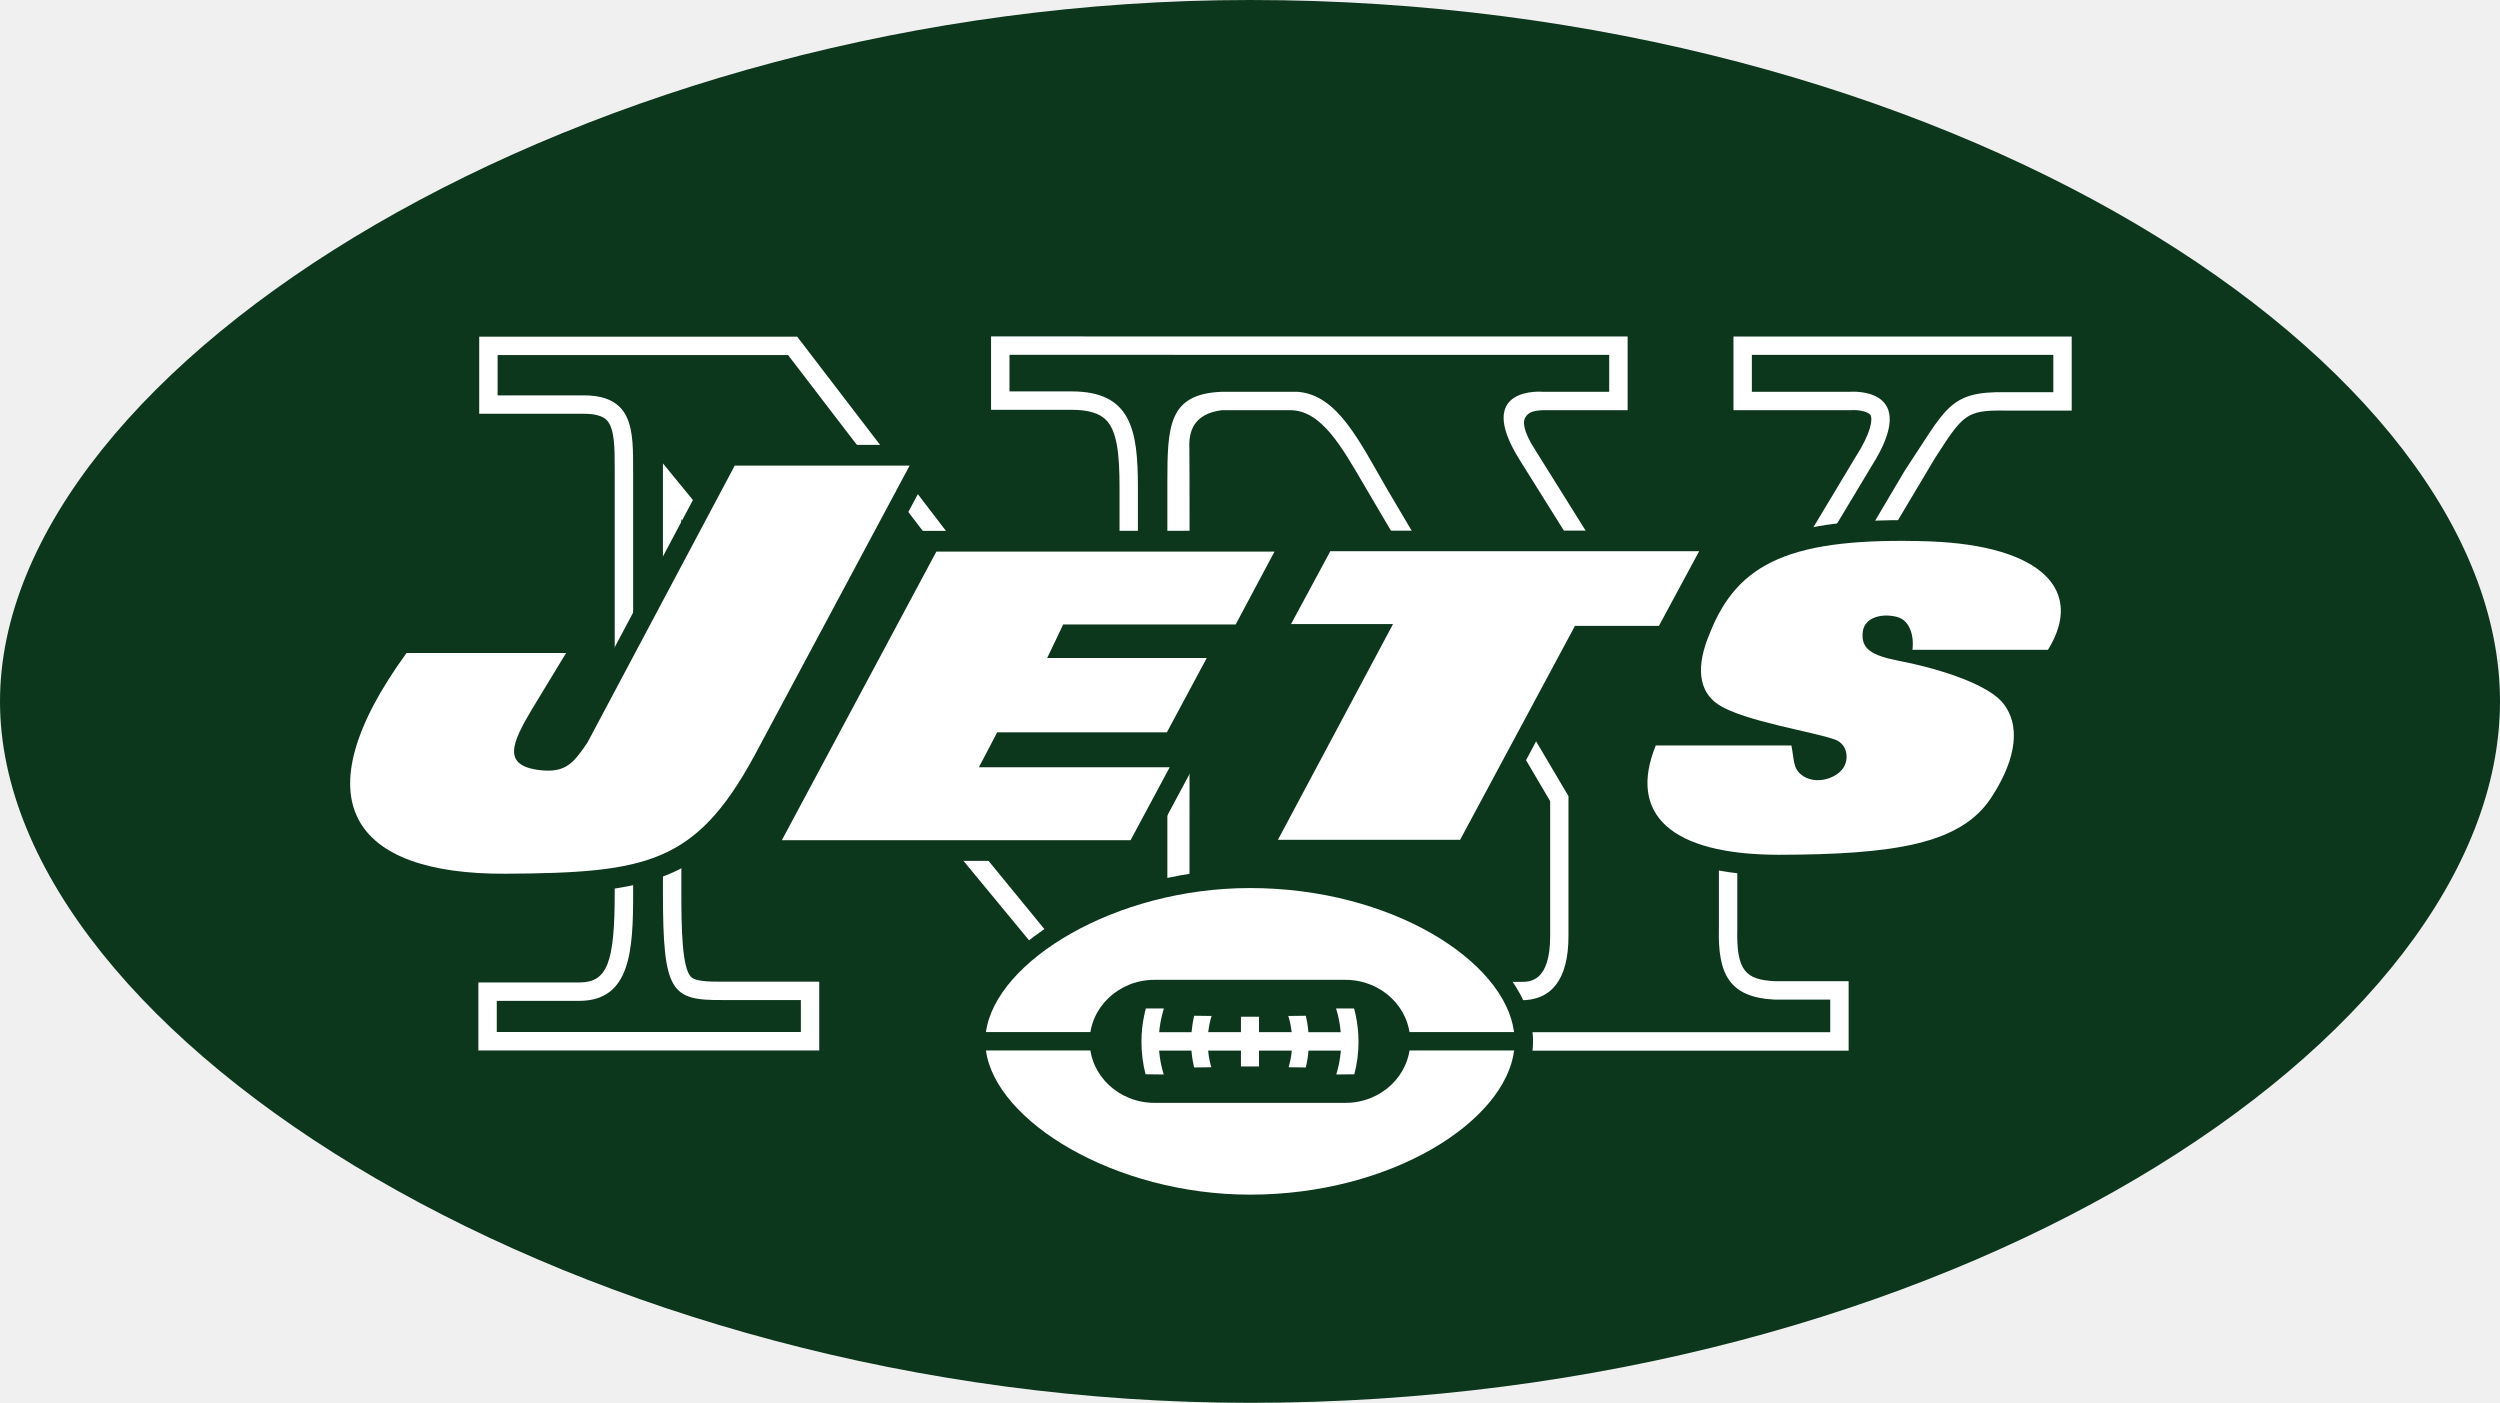
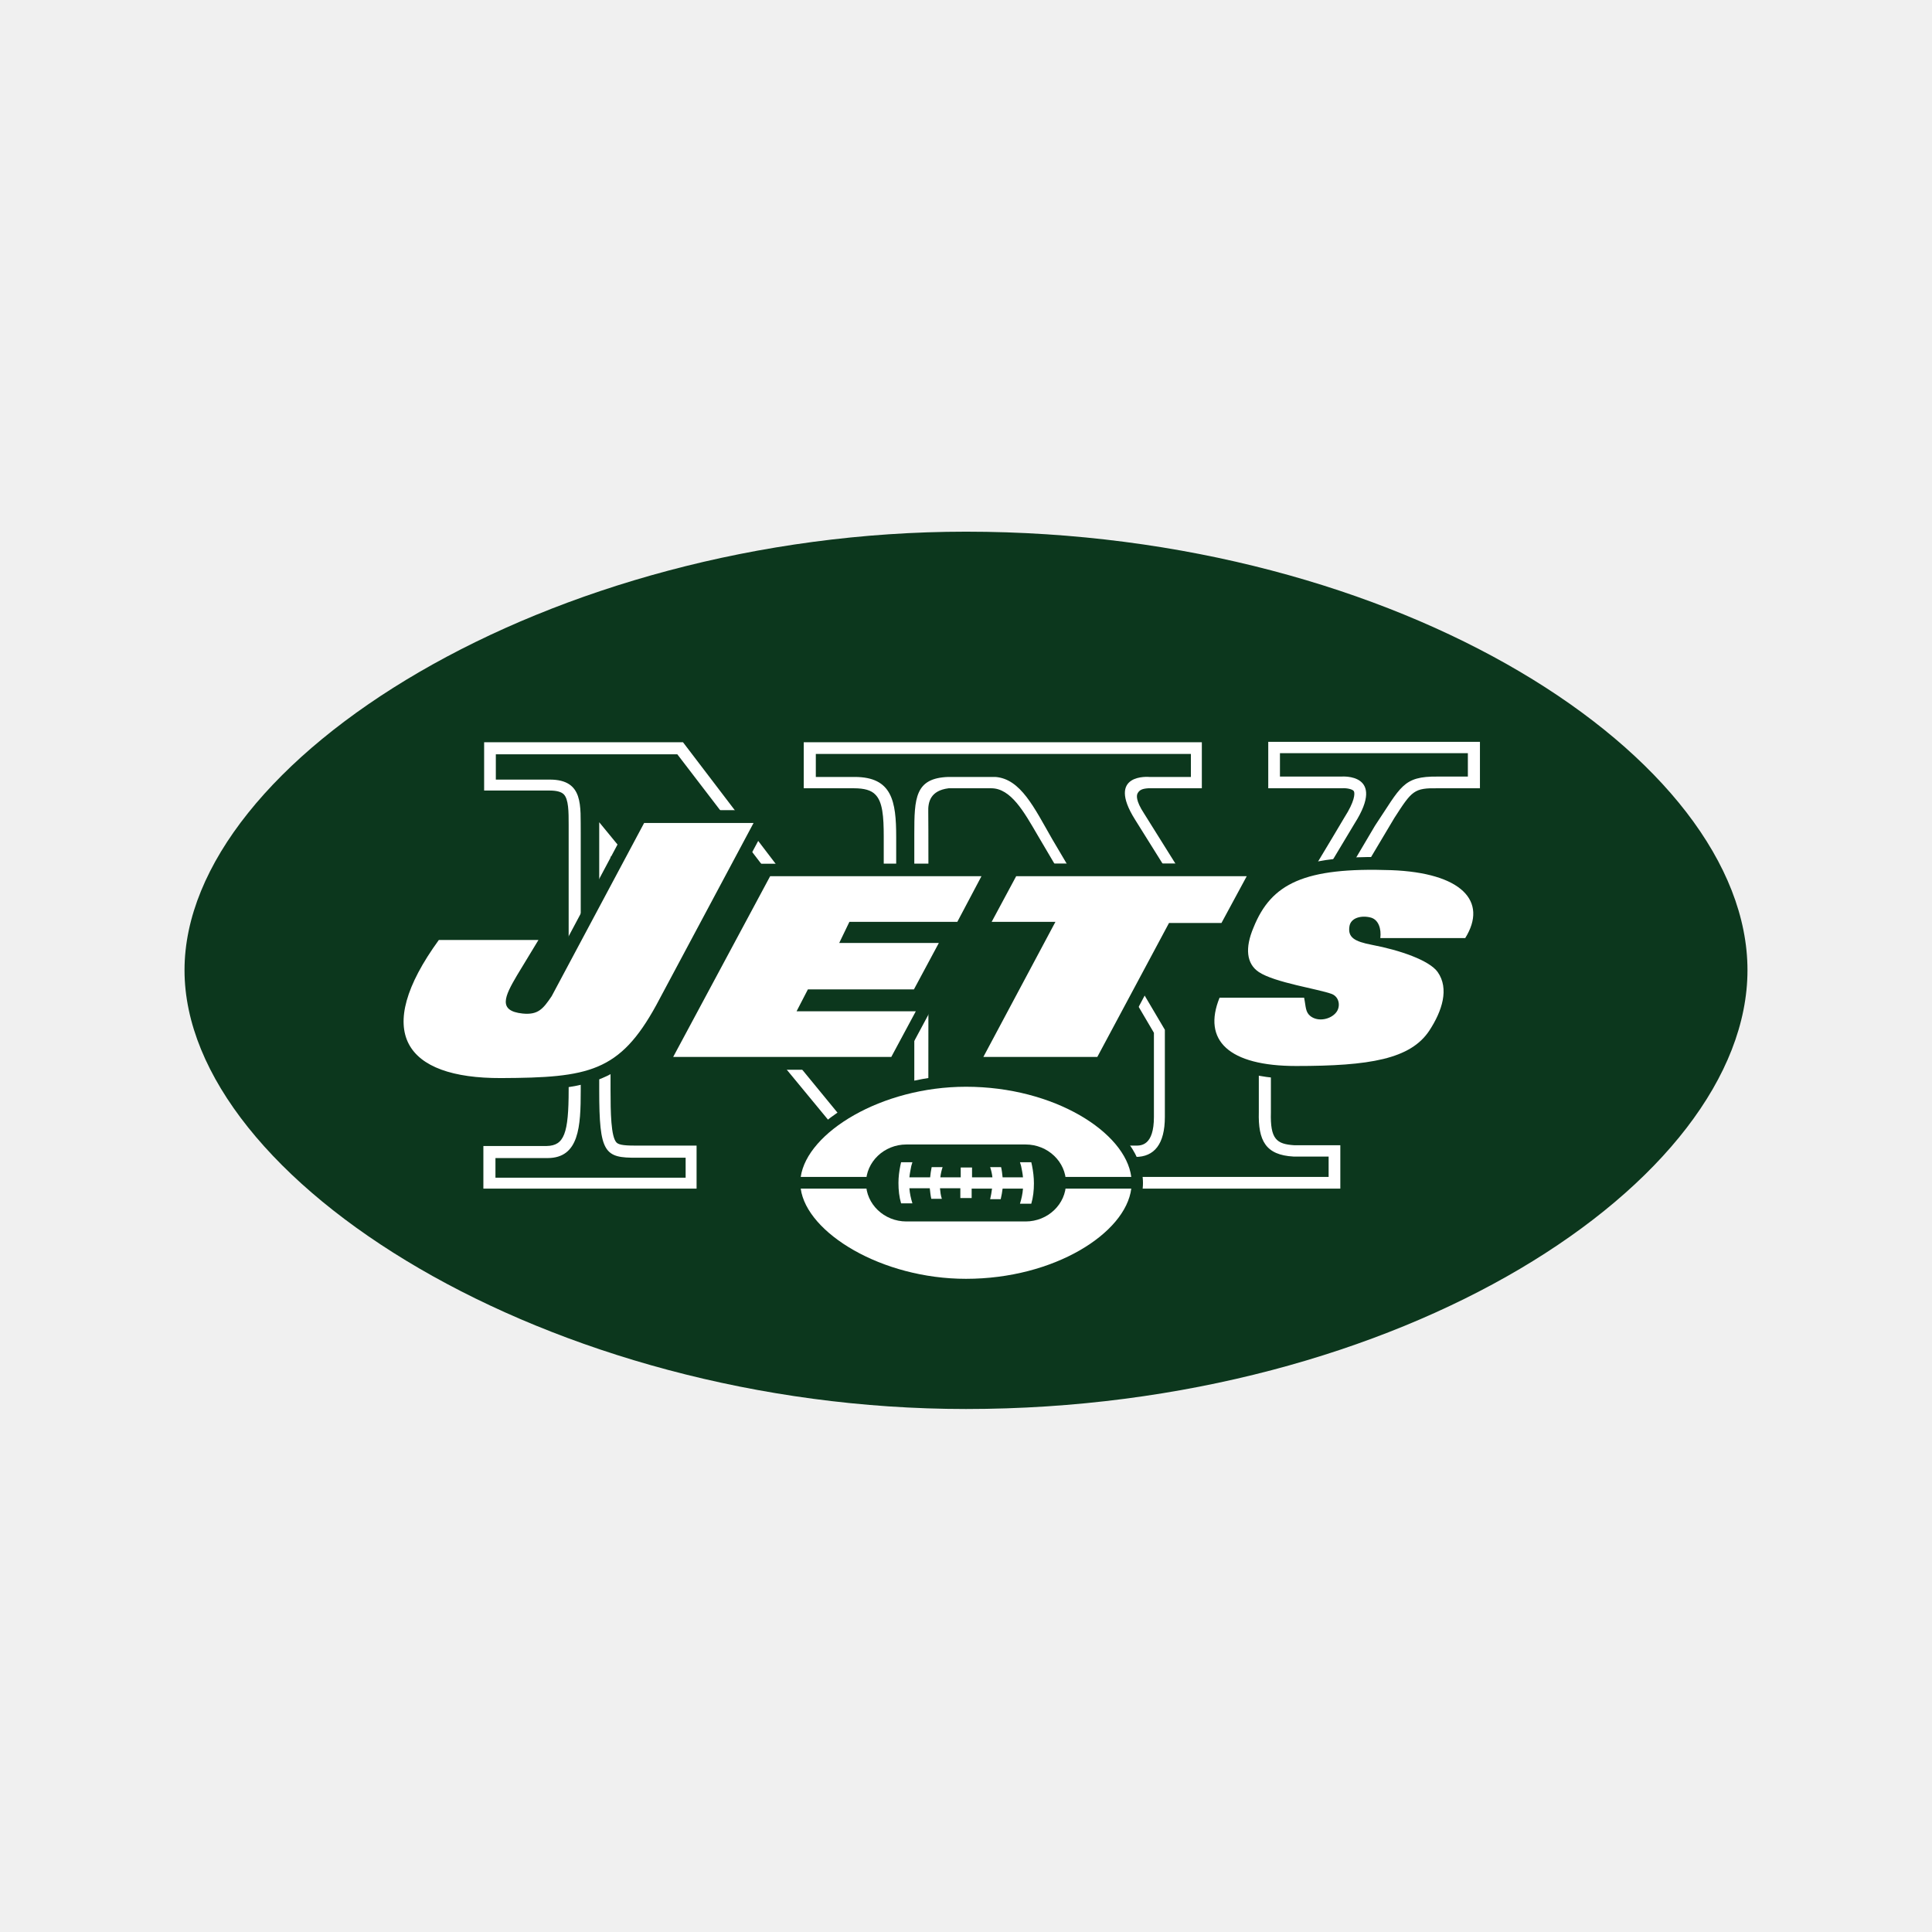
- <svg xmlns="http://www.w3.org/2000/svg" version="1.1" id="Layer_1" width="250" height="140.283" viewBox="0 0 250 140.283" overflow="visible" enable-background="new 0 0 250 140.283" xml:space="preserve">
-   <defs id="defs33" />
-   <g id="g3">
-     <path fill-rule="evenodd" clip-rule="evenodd" fill="#313F36" d="M250,70.141C250,36.282,194.497,0,125,0   C58.465,0,0,36.504,0,70.141s58.465,70.142,125,70.142C194.497,140.283,250,104,250,70.141L250,70.141z" id="path5" style="fill:#0c371d;fill-opacity:1" />
-     <path fill-rule="evenodd" clip-rule="evenodd" fill="#FFFFFF" d="M173.346,33.65v7.369h11.662h0.078l0.074-0.005   c0.631-0.042,1.661,0.124,1.893,0.502c0.203,0.354,0.139,1.627-1.48,4.157c-0.019,0.034-11.307,18.829-15.496,25.809   l-16.525-26.438c-1.372-2.105-1.211-2.943-1.048-3.25c0.298-0.558,0.76-0.712,1.716-0.774h0.03c0.018,0,0.045,0,0.045,0h8.467   V33.65l-63.657-0.008v7.338h8.05c1.636,0,2.769,0.329,3.442,1.005c1.125,1.124,1.356,3.504,1.356,6.726v27.036L79.719,33.667   H47.921v7.708h10.442c1.108,0,1.892,0.21,2.3,0.627c0.809,0.8,0.809,2.845,0.809,4.817v42.45c0,7.027-0.75,8.955-3.506,8.978   c0.014,0-10.13,0-10.13,0v6.797h34.088v-6.875H72.3c-1.618,0.014-2.776-0.063-3.195-0.472c-0.895-0.891-0.971-4.816-0.971-8.428   v-37.36l43.918,53.202h6.885c0,0,0.047-59.221,0-60.272c-0.078-1.61,0.363-3.45,3.235-3.819h6.841   c3.167-0.014,5.237,3.819,7.368,7.436c0,0,16.446,27.959,18.635,31.66v13.493c0,4.577-2.034,4.577-2.896,4.577h-7.718v6.88h40.461   v-6.946h-7.385c-2.863-0.154-3.858-0.977-3.748-5.227c0-0.048,0-11.396,0-13.927l19.749-33.121   c2.823-4.383,3.122-4.839,6.998-4.788c0.023,0,6.693,0,6.693,0V33.65H173.346L173.346,33.65z" id="path7" />
-     <path fill-rule="evenodd" clip-rule="evenodd" fill="#313F36" d="M175.186,35.49v3.689h9.822c0,0,7.272-0.605,2.12,7.482   l-17.026,28.342l-18.118-28.985c-4.702-7.466,2.311-6.839,2.311-6.839h6.625V35.49l-59.972-0.009v3.659h6.207   c5.955,0,6.636,3.837,6.636,9.571v32.46L78.807,35.507H49.761v4.03h8.603c5.49-0.01,4.89,4.313,4.951,8.521v41.211   c0,5.731-0.238,10.779-5.334,10.816h-8.304v3.118h30.409v-3.199H72.3c-5.206,0.044-6.006-0.749-6.006-10.735V46.342l46.634,56.929   h3.808V48.306c0-5.729,0.112-8.91,5.436-9.127h7.571c4.046,0.293,6.192,4.969,9.049,9.871l18.055,30.563v13.994   c0,4.349-1.702,6.419-4.728,6.419h-5.875v3.197h36.78v-3.266h-5.605c-4.489-0.23-5.649-2.543-5.529-7.117V78.458l18.604-31.422   c4.157-6.239,4.387-7.896,10.007-7.819h4.832V35.49H175.186L175.186,35.49z" id="path9" style="fill:#0c371d;fill-opacity:1" />
-     <path fill-rule="evenodd" clip-rule="evenodd" fill="#313F36" d="M153.303,104.136c0-8.321-12.571-17.236-28.303-17.236   c-15.065,0-28.307,8.97-28.307,17.236c0,8.262,13.241,17.23,28.307,17.23C140.731,121.367,153.303,112.454,153.303,104.136   L153.303,104.136z" id="path11" style="fill:#0c371d;fill-opacity:1" />
-     <path fill-rule="evenodd" clip-rule="evenodd" fill="#FFFFFF" d="M151.404,103.207c-0.919-7.121-12.299-14.402-26.404-14.402   c-13.502,0-25.428,7.32-26.406,14.402H151.404L151.404,103.207z" id="path13" />
-     <path fill-rule="evenodd" clip-rule="evenodd" fill="#FFFFFF" d="M98.594,105.046c0.961,7.087,12.897,14.418,26.406,14.418   c14.112,0,25.502-7.292,26.415-14.418H98.594L98.594,105.046z" id="path15" />
-     <path fill-rule="evenodd" clip-rule="evenodd" fill="#313F36" d="M115.451,110.286c-3.577,0-6.483-2.755-6.483-6.149   c0-3.399,2.906-6.154,6.483-6.154h19.098c3.576,0,6.473,2.755,6.473,6.154c0,3.395-2.896,6.149-6.473,6.149H115.451   L115.451,110.286z" id="path17" style="fill:#0c371d;fill-opacity:1" />
-     <path fill-rule="evenodd" clip-rule="evenodd" fill="#FFFFFF" d="M135.545,101.393c-0.044-0.184-0.086-0.361-0.137-0.545h-1.806   c0.071,0.192,0.118,0.387,0.169,0.584c0.146,0.579,0.248,1.175,0.299,1.785h-3.229c-0.047-0.568-0.136-1.126-0.264-1.642   l-1.746,0.022c0.162,0.519,0.272,1.06,0.335,1.619h-3.265v-1.54h-1.806v1.54h-3.271c0.068-0.56,0.169-1.101,0.333-1.619   l-1.74-0.022c-0.125,0.516-0.21,1.073-0.263,1.642h-3.236c0.059-0.61,0.152-1.206,0.308-1.785c0.049-0.197,0.101-0.392,0.16-0.584   h-1.804c-0.044,0.184-0.087,0.361-0.129,0.545c-0.204,0.898-0.307,1.831-0.307,2.794c0,1.118,0.144,2.202,0.408,3.241l1.818,0.021   c-0.239-0.767-0.395-1.566-0.463-2.392h3.237c0.042,0.572,0.135,1.144,0.271,1.689l1.714-0.021   c-0.161-0.538-0.265-1.099-0.317-1.668h3.281v1.592h1.806v-1.592h3.278c-0.051,0.569-0.159,1.13-0.32,1.668l1.718,0.021   c0.137-0.546,0.23-1.117,0.272-1.689h3.237c-0.068,0.825-0.221,1.625-0.46,2.392l1.806-0.021c0.272-1.039,0.421-2.123,0.421-3.241   C135.854,103.224,135.74,102.292,135.545,101.393L135.545,101.393z" id="path19" />
-     <path fill-rule="evenodd" clip-rule="evenodd" fill="#313F36" d="M207.366,57.909c-1.871-3.539-6.82-5.558-14.302-5.842   c-5.5-0.18-9.812,0.105-13.229,0.983L89.82,53.089c2.615-4.895,4.601-8.599,4.601-8.599H72.222L56.976,73.181   c-1.236,1.811-1.407,1.917-2.675,1.781c-0.363-0.035-0.61-0.09-0.774-0.137c0.229-0.787,1.132-2.313,1.465-2.867   c-0.009,0.017,5.306-8.729,5.306-8.729H39.598l-0.621,0.856c-5.683,7.829-7.368,14.14-4.991,18.756   c2.273,4.434,7.862,6.656,16.608,6.601c8.826-0.05,14.379-0.468,18.799-3.352h44.908l11.574-21.614h9.979l-11.519,21.576h22.922   l7.205-13.518h9.704l-0.505,1.229c-1.771,4.354-0.817,7.238,0.288,8.89c2.174,3.236,6.841,4.881,13.869,4.897   c11.839-0.025,19.396-1.11,23.014-6.619c2.998-4.552,3.441-8.695,1.261-11.678c-0.597-0.842-1.548-1.575-2.675-2.206h6.525   l0.613-0.979C208.849,62.377,208.262,59.596,207.366,57.909L207.366,57.909z" id="path21" style="fill:#0c371d;fill-opacity:1" />
-     <path fill-rule="evenodd" clip-rule="evenodd" fill="#FFFFFF" d="M56.61,65.299H40.656c-10.726,14.757-5.461,22.168,9.932,22.073   c14.011-0.085,18.936-0.982,24.777-11.661L90.963,46.56H73.474L58.746,74.255c-1.38,2.026-2.153,3.032-4.659,2.768   c-3.967-0.417-2.887-2.738-0.876-6.124L56.61,65.299L56.61,65.299z" id="path23" />
-     <polygon fill-rule="evenodd" clip-rule="evenodd" fill="#FFFFFF" points="127.794,83.978 146.013,83.978 157.498,62.584    165.894,62.584 169.915,55.12 133.032,55.12 129.104,62.407 139.301,62.407 127.794,83.978  " id="polygon25" />
-     <path fill-rule="evenodd" clip-rule="evenodd" fill="#FFFFFF" d="M165.578,74.544c-2.784,6.844,1.431,10.911,12.248,10.934   c11.706-0.022,18.263-1.101,21.279-5.687c2.055-3.118,3.228-6.725,1.31-9.326c-1.31-1.875-6.028-3.507-10.492-4.375   c-2.845-0.554-3.843-1.236-3.647-2.913c0.18-1.524,2.079-1.879,3.503-1.461c1.149,0.337,1.651,1.768,1.465,3.262h13.554   c3.668-5.907-0.582-10.414-11.817-10.839c-13.901-0.456-19.199,2.104-21.998,9.183c-1.398,3.279-1.169,5.805,0.866,7.143   c2.54,1.664,9.565,2.721,11.661,3.496c1.269,0.473,1.447,2.03,0.733,2.951c-0.835,1.057-2.829,1.56-4.09,0.58   c-0.867-0.673-0.723-1.508-1.015-2.948H165.578L165.578,74.544z" id="path27" />
-     <polygon fill-rule="evenodd" clip-rule="evenodd" fill="#FFFFFF" points="78.186,84.02 113.057,84.02 116.967,76.729    97.887,76.729 99.718,73.234 116.686,73.234 120.673,65.801 104.719,65.801 106.32,62.444 123.569,62.444 127.451,55.157    93.638,55.157 78.186,84.02  " id="polygon29" />
+ <svg xmlns="http://www.w3.org/2000/svg" width="512" height="512" viewBox="0 0 512 512">
+   <g>
+     <g>
+       <path fill="#0C371D" d="M463.1 257.1c0-56.1-92-116.2-207.1-116.2-110.3 0-207.1 60.5-207.1 116.2s96.8 116.3 207.1 116.3c115.2 0 207.1-60.2 207.1-116.3z" />
+       <path fill="#fff" d="M336.1 196.7v12.2h19.6c1-.1 2.8.2 3.1.8.3.6.2 2.7-2.5 6.9 0 .1-18.7 31.2-25.7 42.8l-27.4-43.8c-2.3-3.5-2-4.9-1.7-5.4.5-.9 1.3-1.2 2.8-1.3h14.2v-12.2h-105.5v12.2h13.3c2.7 0 4.6.5 5.7 1.7 1.9 1.9 2.2 5.8 2.2 11.1v44.8l-53.2-69.8h-52.7v12.8h17.3c1.8 0 3.1.3 3.8 1 1.3 1.3 1.3 4.7 1.3 8v70.3c0 11.6-1.2 14.8-5.8 14.9h-16.8v11.3h56.5v-11.4h-15.9c-2.7 0-4.6-.1-5.3-.8-1.5-1.5-1.6-8-1.6-14v-61.9l72.8 88.2h11.4s.1-98.1 0-99.9c-.1-2.7.6-5.7 5.4-6.3h11.3c5.2 0 8.7 6.3 12.2 12.3 0 0 27.3 46.3 30.9 52.5v22.3c0 7.6-3.4 7.6-4.8 7.6h-12.8v11.4h67v-11.5h-12.2c-4.7-.3-6.4-1.6-6.2-8.7v-23.1l32.7-54.9c4.7-7.3 5.2-8 11.6-7.9h11.1v-12.3h-56.1v.1z" />
+       <path fill="#0C371D" d="M339.2 199.7v6.1h16.3s12-1 3.5 12.4l-28.2 47-30-48c-7.8-12.4 3.8-11.3 3.8-11.3h11v-6.1h-99.4v6.1h10.3c9.9 0 11 6.4 11 15.9v53.8l-58-75.7h-48.1v6.7h14.3c9.1 0 8.1 7.1 8.2 14.1v68.3c0 9.5-.4 17.9-8.8 17.9h-13.8v5.2h50.4v-5.3h-12.9c-8.6.1-10-1.2-10-17.8v-71.1l77.2 94.1h6.3v-91c0-9.5.2-14.8 9-15.1h12.5c6.7.5 10.3 8.2 15 16.4l29.9 50.6v23.1c0 7.2-2.8 10.6-7.8 10.6h-9.7v5.3h60.9v-5.4h-9.3c-7.4-.4-9.4-4.2-9.2-11.8v-23.8l30.8-52.1c6.9-10.3 7.3-13.1 16.6-13h8v-6.2h-49.8v.1zM302.9 313.5c0-13.8-20.8-28.6-46.9-28.6-25 0-46.9 14.9-46.9 28.6 0 13.7 21.9 28.6 46.9 28.6 26.1-.1 46.9-14.8 46.9-28.6z" />
+       <path fill="#fff" d="M299.8 311.9c-1.5-11.8-20.4-23.9-43.8-23.9-22.4 0-42.1 12.1-43.8 23.9h87.6zM212.2 315c1.6 11.7 21.4 23.9 43.8 23.9 23.4 0 42.3-12.1 43.8-23.9h-87.6z" />
+       <path fill="#0C371D" d="M240.2 323.7c-5.9 0-10.7-4.6-10.7-10.2s4.8-10.2 10.7-10.2h31.6c5.9 0 10.7 4.6 10.7 10.2s-4.8 10.2-10.7 10.2h-31.6z" />
+       <path fill="#fff" d="M273.5 308.9l-.2-.9h-3c.1.3.2.6.3 1 .2 1 .4 1.9.5 3h-5.4c-.1-.9-.2-1.9-.4-2.7h-2.9c.3.9.5 1.8.6 2.7h-5.4v-2.6h-3v2.6h-5.4c.1-.9.3-1.8.6-2.7h-2.9c-.2.9-.3 1.8-.4 2.7h-5.5c.1-1 .3-2 .5-3l.3-1h-3l-.2.9c-.3 1.5-.5 3-.5 4.6 0 1.9.2 3.7.7 5.4h3c-.4-1.3-.7-2.6-.8-4h5.4c.1.9.2 1.9.4 2.8h2.8c-.3-.9-.4-1.8-.5-2.8h5.4v2.6h3v-2.5h5.4c-.1.9-.3 1.9-.5 2.8h2.8c.2-.9.4-1.9.5-2.8h5.4c-.1 1.4-.4 2.7-.8 4h3c.5-1.7.7-3.5.7-5.4 0-1.6-.2-3.2-.5-4.7z" />
+       <path fill="#0C371D" d="M392.5 236.9c-3.1-5.9-11.3-9.2-23.7-9.7-9.1-.3-16.3.2-21.9 1.6l-149.2.1c4.3-8.1 7.6-14.2 7.6-14.2h-36.8l-25.3 47.5c-2 3-2.3 3.2-4.4 3-.6-.1-1-.1-1.3-.2.4-1.3 1.9-3.8 2.4-4.8l8.8-14.5h-34.3l-1 1.4c-9.4 13-12.2 23.4-8.3 31.1 3.8 7.3 13 11 27.5 10.9 14.6-.1 23.8-.8 31.2-5.6h74.4l19.2-35.8h16.6l-19.1 35.8h38l11.9-22.4h16.1l-.8 2c-2.9 7.2-1.4 12 .5 14.7 3.6 5.4 11.3 8.1 23 8.1 19.6 0 32.1-1.8 38.1-11 5-7.5 5.7-14.4 2.1-19.4-1-1.4-2.6-2.6-4.4-3.7h10.8l1-1.6c3.7-5.9 2.8-10.5 1.3-13.3z" />
+       <path fill="#fff" d="M142.7 249.1h-26.4c-17.8 24.5-9 36.7 16.5 36.6 23.2-.1 31.4-1.6 41.1-19.3l25.8-48.3h-29l-24.5 45.9c-2.3 3.4-3.6 5-7.7 4.6-6.6-.7-4.8-4.5-1.5-10.1l5.7-9.4zM260.6 280.1h30.2l19-35.5h13.9l6.7-12.4h-61.1l-6.5 12.1h16.9l-19.1 35.8zM323.2 264.4c-4.6 11.3 2.4 18.1 20.3 18.1 19.4 0 30.3-1.8 35.3-9.4 3.4-5.2 5.3-11.1 2.2-15.5-2.2-3.1-10-5.8-17.4-7.2-4.7-.9-6.4-2-6-4.8.3-2.5 3.4-3.1 5.8-2.4 1.9.6 2.7 2.9 2.4 5.4h22.5c6.1-9.8-1-17.3-19.6-18-23-.8-31.8 3.5-36.5 15.2-2.3 5.4-1.9 9.6 1.4 11.8 4.2 2.8 15.8 4.5 19.3 5.8 2.1.8 2.4 3.4 1.2 4.9-1.4 1.8-4.7 2.6-6.8 1-1.4-1.1-1.2-2.5-1.7-4.9h-22.4zM178.4 280.1h57.8l6.5-12.1h-31.6l3-5.8h28.1l6.6-12.3h-26.4l2.7-5.6h28.6l6.4-12.1h-56l-25.7 47.9z" />
+     </g>
  </g>
</svg>
